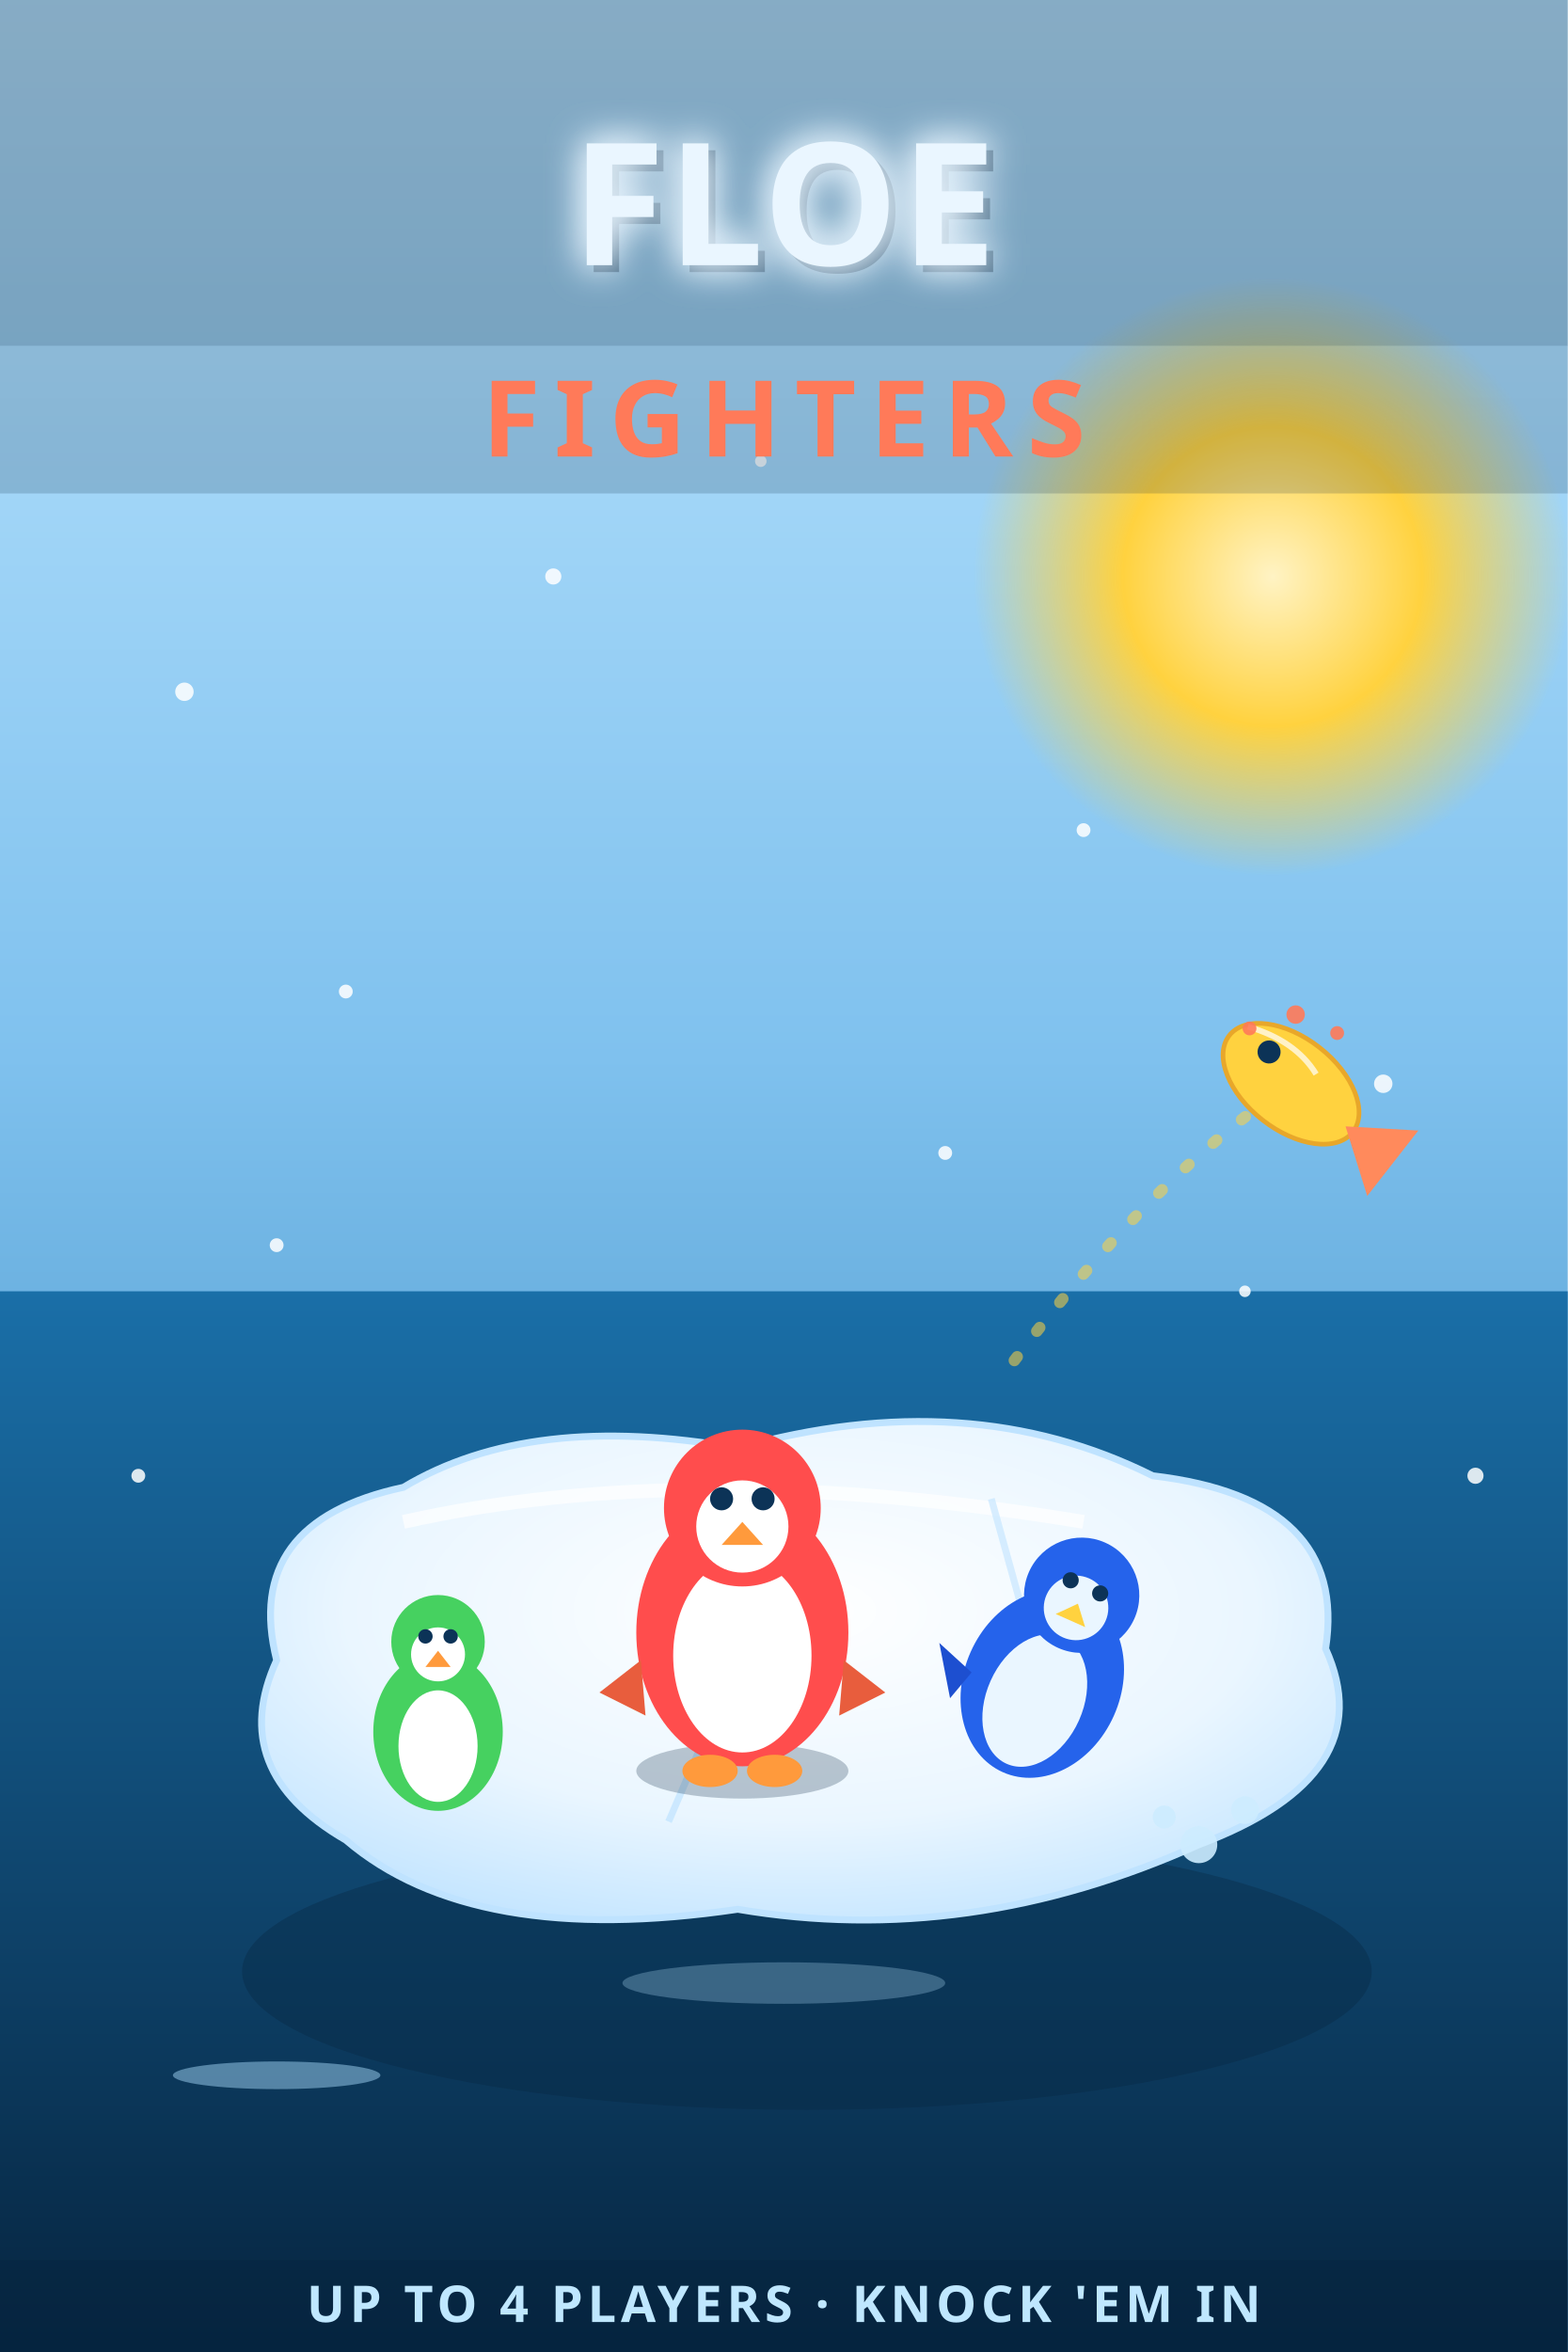
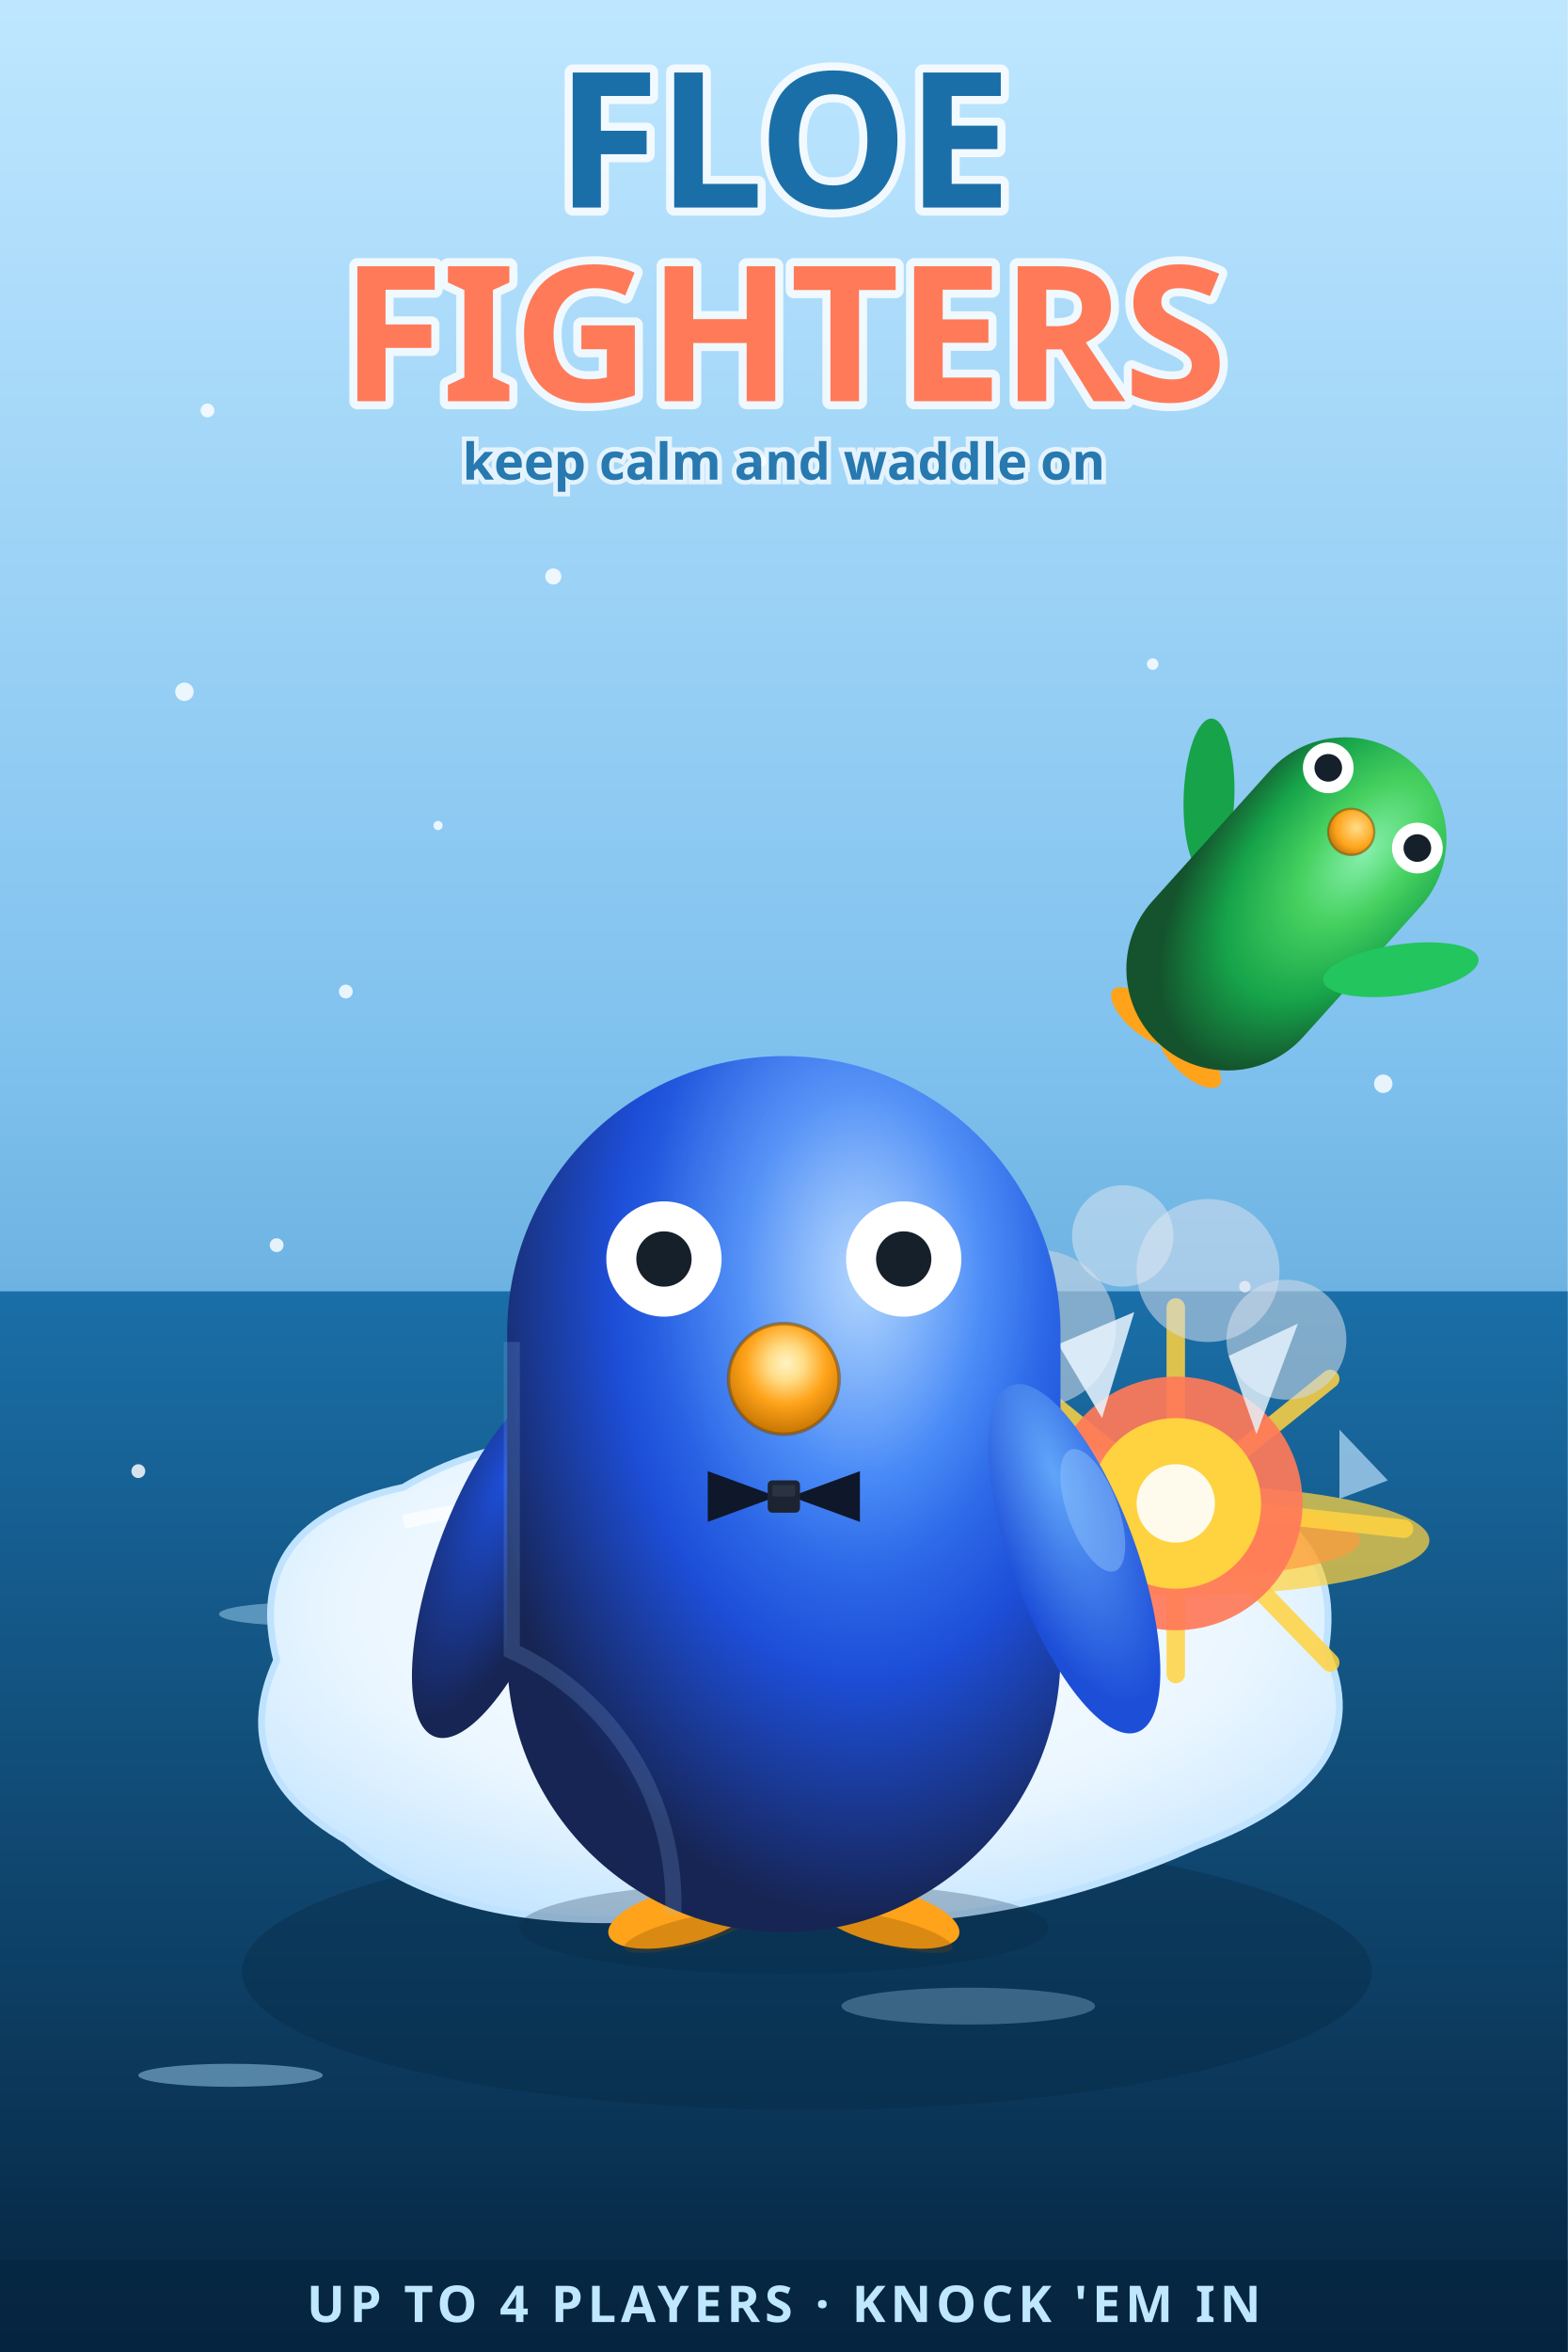
- <svg xmlns="http://www.w3.org/2000/svg" viewBox="0 0 680 1020" width="400" height="600">
+ <svg xmlns="http://www.w3.org/2000/svg" viewBox="0 0 680 1020" width="400" height="600" role="img">
  <defs>
-     <linearGradient id="ffSky" x1="0" y1="0" x2="0" y2="1">
+     <linearGradient id="gSky" x1="0" y1="0" x2="0" y2="1">
      <stop offset="0" stop-color="#bfe7ff" />
      <stop offset="0.45" stop-color="#7fc1ee" />
      <stop offset="1" stop-color="#1a6fa8" />
    </linearGradient>
-     <linearGradient id="ffSea" x1="0" y1="0" x2="0" y2="1">
+     <linearGradient id="gSea" x1="0" y1="0" x2="0" y2="1">
      <stop offset="0" stop-color="#1a6fa8" />
      <stop offset="1" stop-color="#06243f" />
    </linearGradient>
-     <radialGradient id="ffFloe" cx="50%" cy="38%" r="70%">
+     <radialGradient id="gFloe" cx="50%" cy="38%" r="70%">
      <stop offset="0" stop-color="#ffffff" />
      <stop offset="0.6" stop-color="#eaf6ff" />
      <stop offset="1" stop-color="#bfe3ff" />
    </radialGradient>
-     <radialGradient id="ffSun" cx="50%" cy="50%" r="50%">
+     <radialGradient id="gBody" cx="64%" cy="26%" r="72%">
+       <stop offset="0" stop-color="#93c5fd" />
+       <stop offset="0.30" stop-color="#3b82f6" />
+       <stop offset="0.62" stop-color="#1d4ed8" />
+       <stop offset="1" stop-color="#172554" />
+     </radialGradient>
+     <radialGradient id="gBeak" cx="52%" cy="36%" r="88%">
      <stop offset="0" stop-color="#fff3c4" />
-       <stop offset="0.5" stop-color="#ffd23f" />
-       <stop offset="1" stop-color="#ffd23f" stop-opacity="0" />
+       <stop offset="0.18" stop-color="#ffdd88" />
+       <stop offset="0.42" stop-color="#ffa31a" />
+       <stop offset="0.76" stop-color="#c07000" />
+       <stop offset="1" stop-color="#7a4800" />
    </radialGradient>
-     <filter id="ffGlow" x="-30%" y="-60%" width="160%" height="220%">
-       <feGaussianBlur in="SourceGraphic" stdDeviation="8" result="b" />
-       <feMerge>
-         <feMergeNode in="b" />
-         <feMergeNode in="b" />
-         <feMergeNode in="SourceGraphic" />
-       </feMerge>
-     </filter>
+     <radialGradient id="gFlipL" cx="32%" cy="28%" r="68%">
+       <stop offset="0" stop-color="#1d4ed8" />
+       <stop offset="1" stop-color="#172554" />
+     </radialGradient>
+     <radialGradient id="gFlipR" cx="58%" cy="26%" r="66%">
+       <stop offset="0" stop-color="#60a5fa" />
+       <stop offset="1" stop-color="#1d4ed8" />
+     </radialGradient>
+     <radialGradient id="gSpec" cx="62%" cy="22%" r="36%">
+       <stop offset="0" stop-color="rgba(255,255,255,0.50)" />
+       <stop offset="1" stop-color="rgba(255,255,255,0)" />
+     </radialGradient>
+     <radialGradient id="gGreen" cx="62%" cy="26%" r="70%">
+       <stop offset="0" stop-color="#86efac" />
+       <stop offset="0.32" stop-color="#46d160" />
+       <stop offset="0.68" stop-color="#16a34a" />
+       <stop offset="1" stop-color="#14532d" />
+     </radialGradient>
+     <radialGradient id="gGBeak" cx="52%" cy="36%" r="88%">
+       <stop offset="0" stop-color="#ffdd88" />
+       <stop offset="0.5" stop-color="#ffa31a" />
+       <stop offset="1" stop-color="#7a4800" />
+     </radialGradient>
  </defs>
-   <rect width="680" height="1020" fill="url(#ffSky)" />
-   <rect y="560" width="680" height="460" fill="url(#ffSea)" />
-   <circle cx="552" cy="250" r="130" fill="url(#ffSun)" />
-   <g fill="#ffffff" opacity="0.85">
+   <rect width="680" height="1020" fill="url(#gSky)" />
+   <rect y="560" width="680" height="460" fill="url(#gSea)" />
+   <g fill="#ffffff" opacity="0.82">
    <circle cx="80" cy="300" r="4" />
    <circle cx="150" cy="430" r="3" />
    <circle cx="240" cy="250" r="3.5" />
-     <circle cx="470" cy="360" r="3" />
    <circle cx="600" cy="470" r="4" />
    <circle cx="330" cy="200" r="2.5" />
    <circle cx="120" cy="540" r="3" />
-     <circle cx="540" cy="560" r="2.5" />
+     <circle cx="540" cy="558" r="2.5" />
    <circle cx="410" cy="500" r="3" />
-     <circle cx="60" cy="640" r="3" />
-     <circle cx="640" cy="640" r="3.5" />
+     <circle cx="60" cy="638" r="3" />
+     <circle cx="500" cy="288" r="2.5" />
+     <circle cx="190" cy="358" r="2" />
+     <circle cx="90" cy="178" r="3" />
  </g>
  <g fill="#9fd2f2" opacity="0.5">
-     <ellipse cx="160" cy="690" rx="40" ry="6" />
-     <ellipse cx="520" cy="730" rx="55" ry="7" />
-     <ellipse cx="340" cy="860" rx="70" ry="9" />
-     <ellipse cx="120" cy="900" rx="45" ry="6" />
+     <ellipse cx="130" cy="700" rx="35" ry="5" />
+     <ellipse cx="420" cy="870" rx="55" ry="8" />
+     <ellipse cx="100" cy="900" rx="40" ry="5" />
  </g>
  <ellipse cx="350" cy="855" rx="245" ry="60" fill="#06243f" opacity="0.35" />
-   <path d="M120 720 Q105 660 175 645 Q230 612 320 628 Q420 600 500 640          Q585 650 575 715 Q600 770 520 800 Q420 845 320 828 Q205 845 150 798          Q98 768 120 720 Z" fill="url(#ffFloe)" stroke="#bfe3ff" stroke-width="3" />
+   <path d="M120 720 Q105 660 175 645 Q230 612 320 628 Q420 600 500 640 Q585 650 575 715 Q600 770 520 800 Q420 845 320 828 Q205 845 150 798 Q98 768 120 720 Z" fill="url(#gFloe)" stroke="#bfe3ff" stroke-width="3" />
  <path d="M175 660 Q300 632 470 660" stroke="#ffffff" stroke-width="6" fill="none" opacity="0.7" />
  <path d="M300 640 L320 720 L290 790" stroke="#bfe3ff" stroke-width="3" fill="none" opacity="0.7" />
  <path d="M430 650 L455 740" stroke="#bfe3ff" stroke-width="3" fill="none" opacity="0.6" />
-   <g transform="translate(300,648)">
-     <ellipse cx="22" cy="120" rx="46" ry="12" fill="#06243f" opacity="0.25" />
-     <ellipse cx="22" cy="60" rx="46" ry="58" fill="#ff4d4d" />
-     <ellipse cx="22" cy="70" rx="30" ry="42" fill="#fff" />
-     <circle cx="22" cy="6" r="34" fill="#ff4d4d" />
-     <circle cx="22" cy="14" r="20" fill="#fff" />
-     <circle cx="13" cy="2" r="5" fill="#0c3357" />
-     <circle cx="31" cy="2" r="5" fill="#0c3357" />
-     <polygon points="22,12 13,22 31,22" fill="#ff9a3c" />
-     <polygon points="-22,72 -40,86 -20,96" fill="#e85d3d" />
-     <polygon points="66,72 84,86 64,96" fill="#e85d3d" />
-     <ellipse cx="8" cy="120" rx="12" ry="7" fill="#ff9a3c" />
-     <ellipse cx="36" cy="120" rx="12" ry="7" fill="#ff9a3c" />
+   <g transform="translate(510, 668)">
+     <ellipse cx="0" cy="0" rx="110" ry="24" fill="#ffd23f" opacity="0.72" />
+     <ellipse cx="0" cy="0" rx="80" ry="16" fill="#ff9a3c" opacity="0.68" />
+     <g stroke="#ffd23f" stroke-width="8" stroke-linecap="round" opacity="0.85">
+       <line x1="0" y1="-16" x2="0" y2="-101" />
+       <line x1="0" y1="-16" x2="67" y2="-70" />
+       <line x1="0" y1="-16" x2="99" y2="-5" />
+       <line x1="0" y1="-16" x2="67" y2="53" />
+       <line x1="0" y1="-16" x2="0" y2="58" />
+       <line x1="0" y1="-16" x2="-67" y2="53" />
+       <line x1="0" y1="-16" x2="-99" y2="-5" />
+       <line x1="0" y1="-16" x2="-67" y2="-70" />
+     </g>
+     <circle cx="0" cy="-16" r="55" fill="#ff7a59" opacity="0.92" />
+     <circle cx="0" cy="-16" r="37" fill="#ffd23f" />
+     <circle cx="0" cy="-16" r="17" fill="#ffffff" opacity="0.90" />
+     <circle cx="-60" cy="-92" r="34" fill="rgba(195,210,225,0.62)" />
+     <circle cx="48" cy="-87" r="26" fill="rgba(205,218,230,0.58)" />
+     <circle cx="14" cy="-117" r="31" fill="rgba(215,225,238,0.54)" />
+     <circle cx="-23" cy="-132" r="22" fill="rgba(228,233,242,0.48)" />
+     <polygon points="-32,-53 -18,-99 -51,-85" fill="#eaf6ff" opacity="0.85" />
+     <polygon points="35,-46 53,-94 23,-80" fill="#eaf6ff" opacity="0.80" />
+     <polygon points="-78,-55 -94,-30 -62,-38" fill="#bfe3ff" opacity="0.72" />
+     <polygon points="71,-48 92,-26 71,-18" fill="#bfe3ff" opacity="0.68" />
  </g>
-   <g transform="translate(470,690) rotate(24)">
-     <ellipse cx="0" cy="44" rx="34" ry="42" fill="#2563eb" />
-     <ellipse cx="0" cy="52" rx="21" ry="30" fill="#eaf6ff" />
-     <circle cx="0" cy="2" r="25" fill="#2563eb" />
-     <circle cx="0" cy="8" r="14" fill="#eaf6ff" />
-     <circle cx="-7" cy="-2" r="3.5" fill="#0c3357" />
-     <circle cx="7" cy="-2" r="3.5" fill="#0c3357" />
-     <polygon points="0,6 -7,14 7,14" fill="#ffd23f" />
-     <polygon points="-30,52 -48,46 -34,66" fill="#1d4fd0" />
+   <g transform="translate(558, 392) rotate(42)">
+     <ellipse cx="-14" cy="78" rx="17" ry="7" fill="#ffa31a" />
+     <ellipse cx="14" cy="78" rx="17" ry="7" fill="#ffa31a" />
+     <ellipse cx="-56" cy="-12" rx="11" ry="34" fill="#16a34a" transform="rotate(-40,-56,-12)" />
+     <path d="M 0,-82 A44,44 0 0 1 44,-38 L44,38 A44,44 0 0 1 -44,38 L-44,-38 A44,44 0 0 1 0,-82 Z" fill="url(#gGreen)" />
+     <ellipse cx="56" cy="-12" rx="11" ry="34" fill="#22c55e" transform="rotate(40,56,-12)" />
+     <circle cx="-26" cy="-56" r="11" fill="#ffffff" />
+     <circle cx="26" cy="-56" r="11" fill="#ffffff" />
+     <circle cx="-26" cy="-56" r="6" fill="#16202b" />
+     <circle cx="26" cy="-56" r="6" fill="#16202b" />
+     <circle cx="0" cy="-42" r="10" fill="url(#gGBeak)" />
+     <circle cx="0" cy="-42" r="10" fill="none" stroke="#7a4800" stroke-width="1" opacity="0.5" />
  </g>
-   <g fill="#cdecff" opacity="0.9">
-     <circle cx="520" cy="800" r="8" />
-     <circle cx="540" cy="785" r="6" />
-     <circle cx="505" cy="788" r="5" />
-   </g>
-   <g transform="translate(190,712) scale(0.78)">
-     <ellipse cx="0" cy="50" rx="36" ry="44" fill="#46d160" />
-     <ellipse cx="0" cy="58" rx="22" ry="31" fill="#fff" />
-     <circle cx="0" cy="0" r="26" fill="#46d160" />
-     <circle cx="0" cy="7" r="15" fill="#fff" />
-     <circle cx="-7" cy="-3" r="4" fill="#0c3357" />
-     <circle cx="7" cy="-3" r="4" fill="#0c3357" />
-     <polygon points="0,5 -7,14 7,14" fill="#ff9a3c" />
-   </g>
-   <g transform="translate(560,470)">
-     <path d="M-120 120 Q-60 40 0 0" stroke="#ffd23f" stroke-width="5" fill="none" opacity="0.55" stroke-dasharray="2 14" stroke-linecap="round" />
-     <g transform="rotate(38)">
-       <ellipse cx="0" cy="0" rx="34" ry="20" fill="#ffd23f" />
-       <ellipse cx="0" cy="0" rx="34" ry="20" fill="none" stroke="#e8a72a" stroke-width="2" />
-       <polygon points="30,0 56,-18 56,18" fill="#ff8a5c" />
-       <circle cx="-16" cy="-5" r="5" fill="#0c3357" />
-       <path d="M-30 -8 Q-10 -16 6 -10" stroke="#fff" stroke-width="2.5" fill="none" opacity="0.7" />
-     </g>
-     <g fill="#ff7a59" opacity="0.9">
-       <circle cx="2" cy="-30" r="4" />
-       <circle cx="20" cy="-22" r="3" />
-       <circle cx="-18" cy="-24" r="3" />
-     </g>
-   </g>
-   <rect x="0" y="0" width="680" height="150" fill="rgba(6,36,63,0.30)" />
-   <text x="343" y="118" text-anchor="middle" font-family="'Fredoka','Arial Black',sans-serif" font-weight="900" font-size="74" fill="rgba(6,36,63,0.45)" letter-spacing="1">FLOE</text>
-   <text x="340" y="115" text-anchor="middle" font-family="'Fredoka','Arial Black',sans-serif" font-weight="900" font-size="74" fill="#eaf6ff" letter-spacing="1" filter="url(#ffGlow)">FLOE</text>
-   <text x="343" y="118" text-anchor="middle" font-family="'Fredoka','Arial Black',sans-serif" font-weight="900" font-size="74" fill="#1a6fa8" letter-spacing="1" opacity="0">FLOE</text>
-   <rect x="0" y="150" width="680" height="64" fill="rgba(6,36,63,0.18)" />
-   <text x="340" y="198" text-anchor="middle" font-family="'Fredoka','Arial Black',sans-serif" font-weight="700" font-size="46" fill="#ff7a59" letter-spacing="6">FIGHTERS</text>
+   <ellipse cx="340" cy="836" rx="115" ry="20" fill="#06243f" opacity="0.26" />
+   <ellipse cx="296" cy="831" rx="33" ry="12" fill="#ffa31a" transform="rotate(-14,296,831)" />
+   <ellipse cx="384" cy="831" rx="33" ry="12" fill="#ffa31a" transform="rotate(14,384,831)" />
+   <ellipse cx="298" cy="838" rx="28" ry="6" fill="#7a4800" opacity="0.28" transform="rotate(-14,298,838)" />
+   <ellipse cx="386" cy="838" rx="28" ry="6" fill="#7a4800" opacity="0.28" transform="rotate(14,386,838)" />
+   <ellipse cx="216" cy="678" rx="27" ry="80" fill="url(#gFlipL)" transform="rotate(20,216,678)" />
+   <path d="M 340 458 A120 120 0 0 1 460 578 L460 718 A120 120 0 0 1 220 718 L220 578 A120 120 0 0 1 340 458 Z" fill="url(#gBody)" />
+   <path d="M 340 458 A120 120 0 0 1 460 578 L460 718 A120 120 0 0 1 220 718 L220 578 A120 120 0 0 1 340 458 Z" fill="url(#gSpec)" opacity="0.55" />
+   <path d="M 222 582 L222 716 A120 120 0 0 1 292 830" fill="none" stroke="rgba(147,197,253,0.18)" stroke-width="7" />
+   <ellipse cx="466" cy="676" rx="27" ry="80" fill="url(#gFlipR)" transform="rotate(-20,466,676)" />
+   <ellipse cx="474" cy="655" rx="11" ry="28" fill="#93c5fd" opacity="0.45" transform="rotate(-20,474,655)" />
+   <circle cx="288" cy="546" r="25" fill="#ffffff" />
+   <circle cx="392" cy="546" r="25" fill="#ffffff" />
+   <circle cx="288" cy="546" r="12" fill="#16202b" />
+   <circle cx="392" cy="546" r="12" fill="#16202b" />
+   <circle cx="340" cy="598" r="24" fill="url(#gBeak)" />
+   <circle cx="340" cy="598" r="24" fill="none" stroke="#7a4800" stroke-width="1.5" opacity="0.55" />
+   <polygon points="307,638 337,649 307,660" fill="#0f172a" />
+   <polygon points="373,638 343,649 373,660" fill="#0f172a" />
+   <rect x="333" y="642" width="14" height="14" rx="2" fill="#1c2432" />
+   <rect x="335" y="644" width="10" height="5" rx="1" fill="#374151" opacity="0.5" />
+   <text x="340" y="90" text-anchor="middle" font-family="'Fredoka','Arial Black',sans-serif" font-weight="700" font-size="82" letter-spacing="-1" paint-order="stroke" stroke="rgba(255,255,255,0.82)" stroke-width="7" stroke-linejoin="round" fill="#1a6fa8">FLOE</text>
+   <text x="340" y="174" text-anchor="middle" font-family="'Fredoka','Arial Black',sans-serif" font-weight="700" font-size="82" letter-spacing="-1" paint-order="stroke" stroke="rgba(255,255,255,0.82)" stroke-width="7" stroke-linejoin="round" fill="#ff7a59">FIGHTERS</text>
+   <text x="340" y="208" text-anchor="middle" font-family="'Fredoka',sans-serif" font-weight="600" font-size="22" fill="#1a6fa8" opacity="0.90" paint-order="stroke" stroke="rgba(255,255,255,0.78)" stroke-width="4">keep calm and waddle on</text>
  <rect x="0" y="980" width="680" height="40" fill="rgba(6,36,63,0.45)" />
  <text x="340" y="1007" text-anchor="middle" font-family="'Fredoka',sans-serif" font-weight="600" font-size="22" fill="#bfe7ff" letter-spacing="2">UP TO 4 PLAYERS · KNOCK 'EM IN</text>
</svg>
